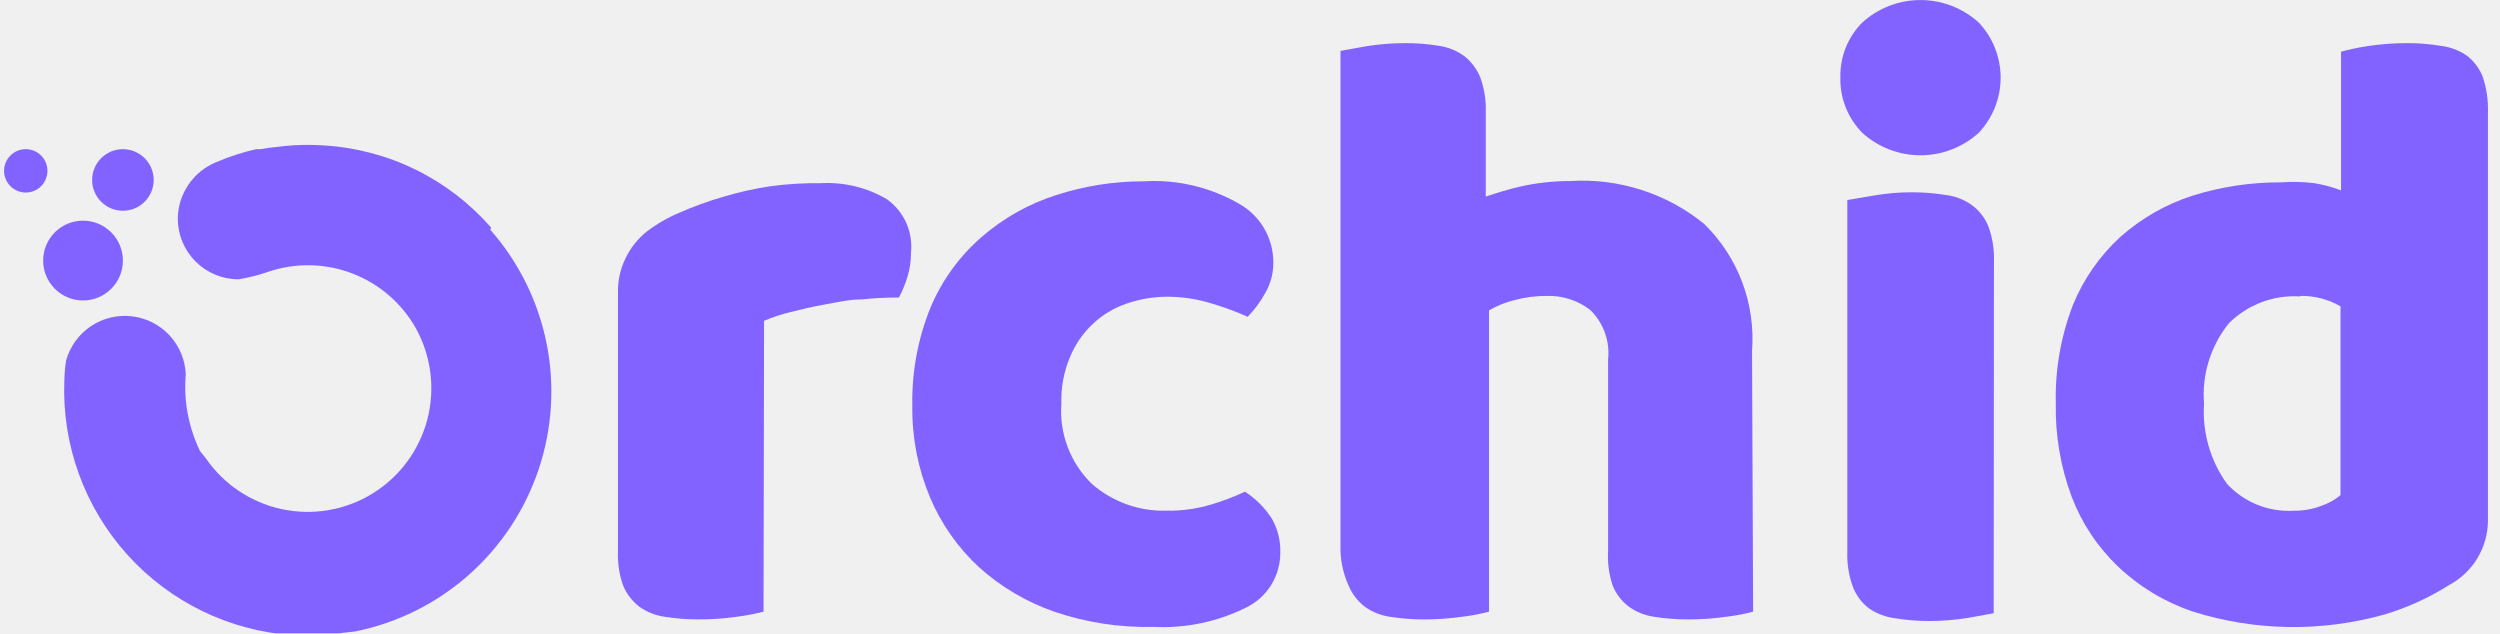
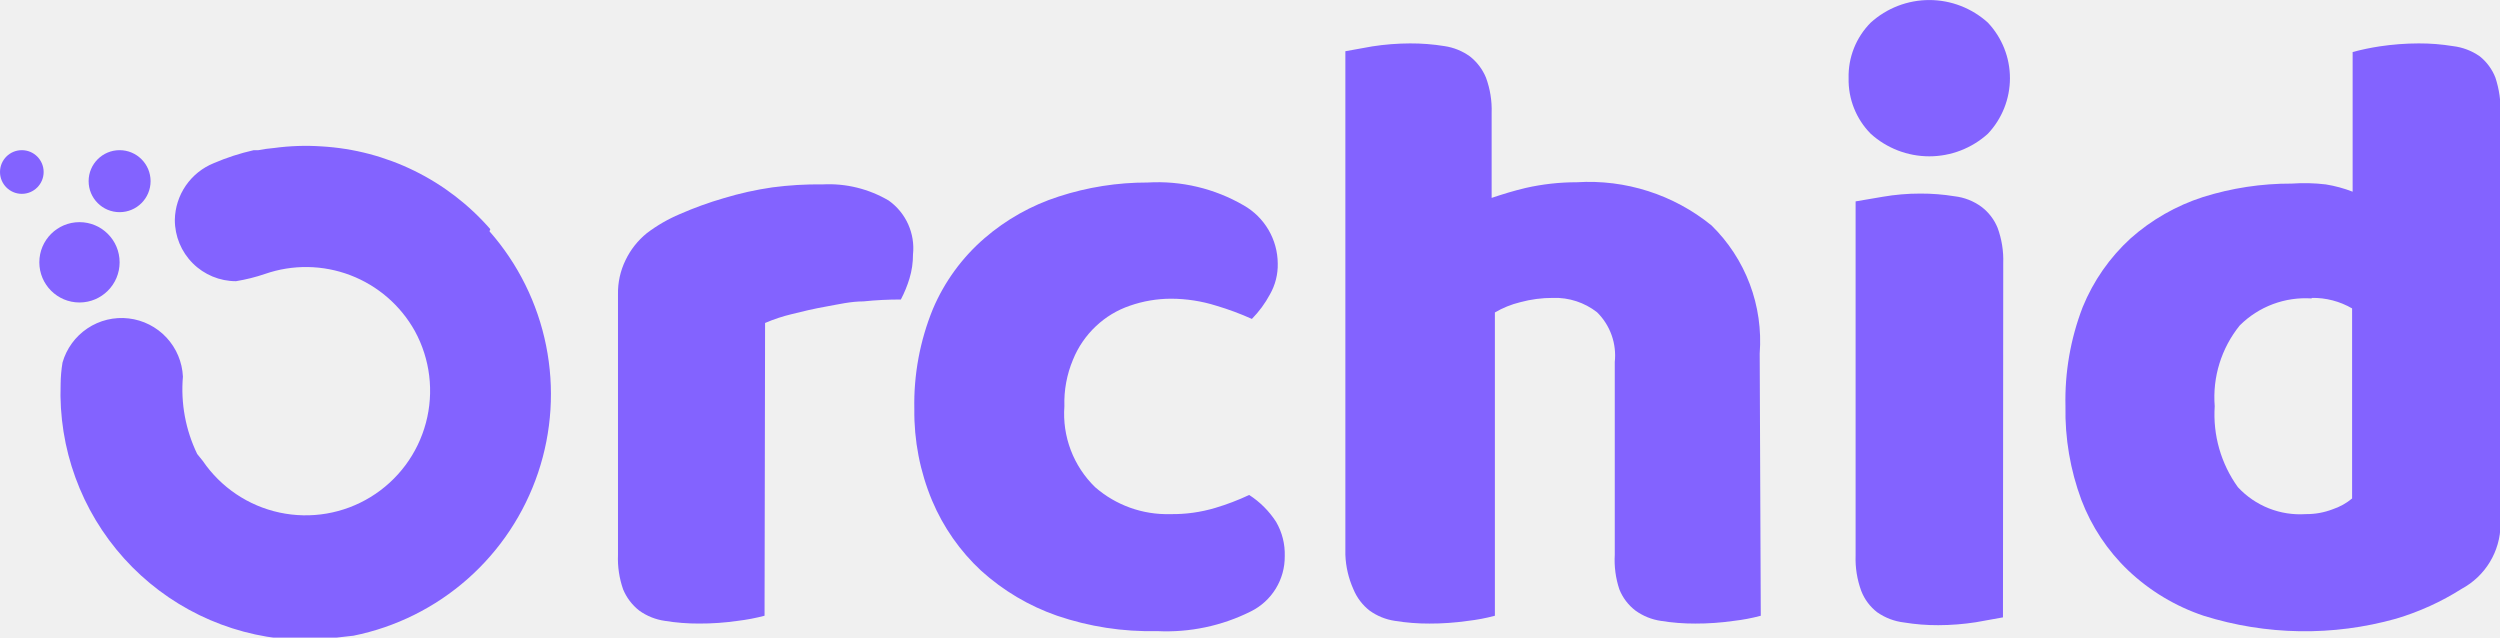
- <svg xmlns="http://www.w3.org/2000/svg" width="150" height="38" viewBox="0 0 150 38" fill="none">
-   <g clip-path="url(#clip0_1109_494)">
-     <path d="M70.041 17.803C69.204 17.804 68.374 17.945 67.584 18.221C66.83 18.478 66.14 18.894 65.561 19.442C64.968 20 64.503 20.679 64.196 21.434C63.827 22.313 63.652 23.261 63.683 24.214C63.617 25.102 63.746 25.995 64.063 26.828C64.379 27.66 64.874 28.414 65.513 29.034C66.751 30.114 68.351 30.688 69.993 30.641C70.9 30.656 71.804 30.531 72.674 30.271C73.367 30.065 74.043 29.807 74.697 29.5C75.34 29.915 75.888 30.463 76.303 31.107C76.661 31.726 76.839 32.433 76.817 33.148C76.823 33.831 76.637 34.504 76.279 35.086C75.921 35.669 75.406 36.139 74.793 36.441C73.063 37.307 71.138 37.711 69.206 37.614C67.182 37.662 65.165 37.352 63.249 36.698C61.575 36.116 60.036 35.204 58.721 34.015C57.462 32.846 56.466 31.422 55.799 29.838C55.078 28.113 54.717 26.26 54.739 24.391C54.695 22.343 55.072 20.309 55.847 18.413C56.535 16.794 57.584 15.354 58.914 14.204C60.209 13.084 61.716 12.237 63.345 11.713C65.056 11.156 66.845 10.874 68.644 10.878C70.647 10.759 72.641 11.235 74.376 12.243C74.986 12.592 75.493 13.094 75.848 13.7C76.203 14.307 76.393 14.995 76.399 15.698C76.415 16.345 76.254 16.984 75.933 17.546C75.646 18.082 75.284 18.574 74.858 19.008C74.17 18.698 73.462 18.435 72.738 18.221C71.865 17.946 70.956 17.805 70.041 17.803V17.803Z" fill="#8363FF" />
-     <path d="M45.812 36.698C45.285 36.837 44.748 36.939 44.207 37.004C43.446 37.114 42.679 37.167 41.911 37.164C41.228 37.167 40.546 37.114 39.872 37.004C39.321 36.927 38.798 36.717 38.346 36.393C37.921 36.061 37.589 35.623 37.383 35.124C37.153 34.464 37.049 33.766 37.078 33.067V17.546C37.064 16.84 37.218 16.14 37.527 15.505C37.825 14.882 38.259 14.333 38.796 13.898C39.403 13.436 40.067 13.053 40.771 12.758C41.621 12.385 42.496 12.068 43.388 11.81C44.334 11.523 45.3 11.309 46.278 11.167C47.273 11.036 48.277 10.977 49.28 10.99C50.658 10.919 52.026 11.254 53.214 11.954C53.718 12.313 54.118 12.8 54.372 13.365C54.626 13.93 54.725 14.552 54.659 15.168C54.662 15.652 54.592 16.134 54.45 16.598C54.32 17.031 54.148 17.451 53.937 17.851C53.191 17.85 52.446 17.887 51.705 17.964C50.95 17.964 50.212 18.14 49.489 18.269C48.767 18.397 48.076 18.558 47.45 18.719C46.901 18.849 46.363 19.026 45.844 19.249L45.812 36.698Z" fill="#8363FF" />
-     <path d="M105.187 36.699C104.66 36.84 104.124 36.942 103.582 37.004C102.821 37.113 102.054 37.167 101.286 37.165C100.597 37.168 99.91 37.114 99.23 37.004C98.686 36.924 98.168 36.714 97.721 36.393C97.291 36.065 96.958 35.627 96.758 35.124C96.538 34.462 96.446 33.764 96.485 33.067V21.579C96.544 21.036 96.48 20.486 96.296 19.971C96.113 19.456 95.815 18.989 95.425 18.607C94.678 18.026 93.753 17.725 92.808 17.755C92.147 17.752 91.488 17.839 90.849 18.012C90.319 18.141 89.811 18.347 89.34 18.623V36.699C88.813 36.84 88.276 36.942 87.734 37.004C86.974 37.113 86.207 37.167 85.438 37.165C84.75 37.168 84.063 37.114 83.383 37.004C82.839 36.924 82.321 36.714 81.874 36.393C81.448 36.061 81.116 35.623 80.91 35.124C80.62 34.476 80.456 33.778 80.429 33.067V3.053L82.034 2.764C82.778 2.649 83.53 2.59 84.282 2.587C84.971 2.584 85.658 2.638 86.337 2.748C86.882 2.828 87.4 3.037 87.847 3.358C88.272 3.691 88.604 4.128 88.81 4.628C89.058 5.301 89.172 6.016 89.147 6.732V11.794C89.822 11.569 90.496 11.36 91.186 11.199C92.182 10.974 93.2 10.861 94.221 10.862C97.124 10.68 99.99 11.598 102.249 13.433C103.256 14.417 104.036 15.611 104.532 16.93C105.029 18.248 105.23 19.66 105.123 21.065L105.187 36.699Z" fill="#8363FF" />
-     <path d="M110.422 4.66C110.406 4.047 110.515 3.439 110.741 2.87C110.968 2.301 111.307 1.784 111.738 1.35C112.695 0.483 113.94 0.002 115.231 0.002C116.521 0.002 117.766 0.483 118.723 1.35C119.567 2.244 120.038 3.429 120.038 4.66C120.038 5.89 119.567 7.075 118.723 7.97C117.766 8.837 116.521 9.317 115.231 9.317C113.94 9.317 112.695 8.837 111.738 7.97C111.308 7.534 110.97 7.017 110.744 6.448C110.518 5.88 110.408 5.271 110.422 4.66V4.66ZM119.622 36.795L118.016 37.084C117.272 37.2 116.521 37.259 115.768 37.261C115.085 37.264 114.403 37.21 113.729 37.1C113.152 37.033 112.6 36.823 112.124 36.49C111.698 36.161 111.37 35.722 111.176 35.22C110.929 34.547 110.814 33.832 110.839 33.115V12.002L112.445 11.729C113.187 11.601 113.939 11.536 114.693 11.537C115.376 11.534 116.058 11.588 116.732 11.697C117.312 11.763 117.866 11.979 118.337 12.324C118.766 12.647 119.099 13.08 119.301 13.577C119.548 14.25 119.663 14.965 119.638 15.682L119.622 36.795Z" fill="#8363FF" />
-     <path d="M123.347 24.214C123.3 22.195 123.649 20.186 124.374 18.301C125.011 16.74 125.988 15.34 127.232 14.204C128.482 13.096 129.947 12.259 131.535 11.745C133.25 11.206 135.037 10.935 136.834 10.942C137.508 10.894 138.186 10.91 138.857 10.99C139.406 11.078 139.944 11.223 140.463 11.424V3.101C140.991 2.958 141.527 2.846 142.068 2.764C142.839 2.648 143.617 2.589 144.396 2.587C145.079 2.584 145.761 2.638 146.435 2.748C147.013 2.815 147.565 3.025 148.041 3.358C148.458 3.692 148.779 4.13 148.972 4.628C149.195 5.306 149.298 6.018 149.277 6.732V31.268C149.268 32.054 149.049 32.823 148.642 33.495C148.236 34.168 147.657 34.719 146.965 35.092C145.748 35.864 144.429 36.465 143.048 36.875C139.29 37.929 135.307 37.868 131.584 36.699C129.907 36.137 128.372 35.215 127.088 33.999C125.855 32.822 124.9 31.384 124.294 29.789C123.633 28.007 123.311 26.115 123.347 24.214V24.214ZM138.022 17.787C137.234 17.735 136.445 17.851 135.706 18.128C134.966 18.405 134.295 18.836 133.735 19.394C132.639 20.75 132.105 22.475 132.242 24.214C132.128 25.933 132.616 27.637 133.623 29.034C134.135 29.587 134.764 30.018 135.464 30.296C136.164 30.573 136.917 30.692 137.669 30.641C138.218 30.647 138.762 30.549 139.274 30.352C139.696 30.212 140.089 29.994 140.43 29.709V18.381C139.7 17.957 138.867 17.74 138.022 17.755V17.787Z" fill="#8363FF" />
-     <path d="M7.374 12.645C8.394 12.645 9.221 11.818 9.221 10.797C9.221 9.777 8.394 8.95 7.374 8.95C6.354 8.95 5.528 9.777 5.528 10.797C5.528 11.818 6.354 12.645 7.374 12.645Z" fill="#8363FF" />
-     <path d="M1.546 11.553C2.264 11.553 2.846 10.97 2.846 10.251C2.846 9.532 2.264 8.95 1.546 8.95C0.828 8.95 0.245 9.532 0.245 10.251C0.245 10.97 0.828 11.553 1.546 11.553Z" fill="#8363FF" />
-     <path d="M29.467 13.658C28.204 12.208 26.664 11.025 24.938 10.178C23.212 9.331 21.335 8.837 19.416 8.725C18.468 8.661 17.516 8.693 16.574 8.821V8.821C16.262 8.847 15.951 8.89 15.643 8.95H15.37C14.556 9.134 13.761 9.392 12.994 9.721V9.721C12.315 9.993 11.732 10.461 11.317 11.064C10.903 11.667 10.676 12.379 10.666 13.111C10.666 14.079 11.05 15.006 11.733 15.69C12.417 16.374 13.344 16.759 14.31 16.759C14.899 16.663 15.479 16.518 16.044 16.325C17.695 15.752 19.495 15.78 21.127 16.403C22.76 17.026 24.121 18.204 24.971 19.731V19.731C25.884 21.403 26.12 23.362 25.63 25.203C25.139 27.044 23.96 28.626 22.336 29.621C20.713 30.616 18.769 30.948 16.907 30.549C15.046 30.15 13.409 29.049 12.335 27.476V27.476L11.998 27.058C11.306 25.625 11.011 24.032 11.147 22.447V22.447C11.107 21.578 10.76 20.753 10.167 20.117C9.575 19.482 8.776 19.078 7.913 18.978C7.051 18.877 6.181 19.087 5.458 19.569C4.736 20.052 4.209 20.775 3.97 21.611C3.9 22.036 3.863 22.466 3.858 22.896C3.724 26.717 5.08 30.441 7.638 33.28C10.197 36.119 13.758 37.852 17.57 38.113H18.469C19.005 38.111 19.541 38.078 20.074 38.016H20.171L21.311 37.888C23.835 37.378 26.18 36.212 28.112 34.508C30.043 32.803 31.492 30.62 32.314 28.178C33.136 25.736 33.301 23.12 32.793 20.594C32.284 18.068 31.121 15.72 29.419 13.786L29.467 13.658Z" fill="#8363FF" />
-     <path d="M4.982 18.028C6.303 18.028 7.374 16.956 7.374 15.634C7.374 14.312 6.303 13.24 4.982 13.24C3.661 13.24 2.589 14.312 2.589 15.634C2.589 16.956 3.661 18.028 4.982 18.028Z" fill="#8363FF" />
+ <svg xmlns="http://www.w3.org/2000/svg" width="149" height="38" viewBox="0 0 149 38" fill="none">
+   <g clip-path="url(#clip0_1115_493)">
+     <path d="M69.796 17.803C68.959 17.804 68.129 17.945 67.339 18.221C66.585 18.478 65.895 18.894 65.316 19.442C64.723 20 64.257 20.679 63.951 21.434C63.582 22.313 63.407 23.261 63.438 24.214C63.372 25.102 63.501 25.994 63.818 26.827C64.134 27.66 64.629 28.413 65.268 29.034C66.506 30.114 68.106 30.688 69.748 30.641C70.655 30.656 71.559 30.531 72.429 30.271C73.121 30.065 73.798 29.807 74.452 29.5C75.095 29.915 75.643 30.463 76.058 31.107C76.416 31.726 76.594 32.432 76.571 33.147C76.578 33.831 76.392 34.503 76.034 35.086C75.676 35.669 75.161 36.139 74.548 36.441C72.818 37.307 70.893 37.711 68.961 37.614C66.937 37.662 64.92 37.352 63.004 36.698C61.33 36.116 59.791 35.204 58.476 34.015C57.217 32.845 56.221 31.421 55.554 29.837C54.833 28.113 54.472 26.259 54.494 24.39C54.45 22.343 54.827 20.308 55.602 18.413C56.29 16.794 57.339 15.354 58.669 14.204C59.964 13.084 61.471 12.237 63.1 11.713C64.811 11.156 66.6 10.874 68.399 10.878C70.402 10.759 72.396 11.234 74.131 12.243C74.74 12.592 75.248 13.094 75.603 13.7C75.958 14.307 76.148 14.995 76.154 15.698C76.17 16.345 76.009 16.984 75.688 17.546C75.401 18.082 75.038 18.574 74.612 19.008C73.924 18.698 73.216 18.435 72.493 18.221C71.62 17.946 70.711 17.805 69.796 17.803V17.803Z" fill="#8363FF" />
+     <path d="M45.567 36.698C45.039 36.837 44.503 36.939 43.961 37.004C43.201 37.114 42.434 37.167 41.665 37.164C40.982 37.167 40.3 37.114 39.626 37.004C39.076 36.926 38.552 36.717 38.101 36.393C37.675 36.06 37.343 35.623 37.137 35.124C36.907 34.463 36.803 33.766 36.832 33.067V17.546C36.818 16.839 36.972 16.14 37.282 15.505C37.58 14.882 38.013 14.333 38.55 13.898C39.158 13.436 39.822 13.053 40.525 12.757C41.376 12.384 42.25 12.068 43.142 11.809C44.088 11.523 45.054 11.308 46.032 11.167C47.028 11.036 48.031 10.976 49.035 10.99C50.412 10.918 51.78 11.254 52.969 11.954C53.473 12.313 53.873 12.8 54.127 13.365C54.381 13.929 54.48 14.552 54.414 15.168C54.416 15.652 54.346 16.134 54.205 16.598C54.074 17.031 53.902 17.451 53.691 17.851C52.946 17.849 52.201 17.887 51.459 17.963C50.705 17.963 49.966 18.14 49.244 18.269C48.521 18.397 47.831 18.558 47.205 18.718C46.655 18.848 46.118 19.026 45.599 19.249L45.567 36.698Z" fill="#8363FF" />
+     <path d="M104.942 36.699C104.415 36.84 103.878 36.942 103.336 37.004C102.576 37.113 101.809 37.167 101.04 37.165C100.352 37.168 99.665 37.114 98.985 37.004C98.441 36.924 97.923 36.714 97.476 36.393C97.046 36.065 96.713 35.627 96.513 35.124C96.293 34.462 96.2 33.764 96.24 33.067V21.579C96.299 21.036 96.235 20.486 96.051 19.971C95.868 19.456 95.57 18.989 95.18 18.607C94.433 18.026 93.508 17.725 92.563 17.755C91.901 17.752 91.242 17.839 90.604 18.012C90.074 18.141 89.566 18.347 89.095 18.623V36.699C88.568 36.84 88.031 36.942 87.489 37.004C86.729 37.113 85.961 37.167 85.193 37.165C84.505 37.168 83.817 37.114 83.138 37.004C82.593 36.924 82.076 36.714 81.629 36.393C81.203 36.061 80.871 35.623 80.665 35.124C80.374 34.476 80.211 33.778 80.184 33.067V3.053L81.789 2.764C82.533 2.649 83.284 2.59 84.037 2.587C84.725 2.584 85.413 2.638 86.092 2.748C86.637 2.828 87.154 3.037 87.602 3.358C88.027 3.691 88.359 4.128 88.565 4.628C88.812 5.301 88.927 6.016 88.902 6.732V11.794C89.576 11.569 90.251 11.36 90.941 11.199C91.937 10.974 92.955 10.861 93.976 10.862C96.879 10.68 99.745 11.598 102.004 13.433C103.011 14.417 103.79 15.611 104.287 16.93C104.784 18.248 104.985 19.66 104.878 21.065L104.942 36.699Z" fill="#8363FF" />
+     <path d="M110.177 4.66C110.161 4.048 110.27 3.439 110.496 2.87C110.723 2.301 111.062 1.784 111.493 1.35C112.45 0.483 113.695 0.002 114.986 0.002C116.276 0.002 117.521 0.483 118.478 1.35C119.322 2.245 119.793 3.429 119.793 4.66C119.793 5.891 119.322 7.075 118.478 7.97C117.521 8.837 116.276 9.317 114.986 9.317C113.695 9.317 112.45 8.837 111.493 7.97C111.063 7.535 110.725 7.017 110.499 6.449C110.273 5.88 110.163 5.272 110.177 4.66V4.66ZM119.377 36.795L117.771 37.084C117.027 37.2 116.276 37.259 115.523 37.261C114.84 37.264 114.158 37.21 113.484 37.1C112.907 37.033 112.355 36.823 111.879 36.49C111.453 36.161 111.125 35.722 110.931 35.22C110.684 34.547 110.569 33.832 110.594 33.115V12.003L112.2 11.729C112.942 11.601 113.694 11.536 114.448 11.537C115.131 11.534 115.813 11.588 116.487 11.697C117.067 11.763 117.621 11.979 118.092 12.324C118.521 12.647 118.854 13.08 119.056 13.577C119.303 14.251 119.418 14.965 119.393 15.682L119.377 36.795Z" fill="#8363FF" />
+     <path d="M123.102 24.214C123.054 22.195 123.404 20.186 124.129 18.301C124.766 16.74 125.742 15.341 126.987 14.204C128.237 13.096 129.702 12.259 131.29 11.746C133.005 11.206 134.792 10.935 136.589 10.942C137.263 10.894 137.94 10.91 138.612 10.99C139.161 11.078 139.699 11.224 140.217 11.424V3.101C140.746 2.958 141.282 2.846 141.823 2.764C142.594 2.648 143.372 2.589 144.151 2.587C144.834 2.584 145.516 2.638 146.19 2.748C146.768 2.815 147.319 3.025 147.796 3.358C148.212 3.692 148.534 4.13 148.727 4.628C148.949 5.306 149.053 6.019 149.032 6.732V31.268C149.023 32.054 148.804 32.823 148.397 33.495C147.991 34.168 147.411 34.719 146.72 35.092C145.503 35.864 144.184 36.465 142.802 36.875C139.045 37.93 135.062 37.868 131.338 36.699C129.661 36.137 128.127 35.216 126.843 33.999C125.609 32.822 124.655 31.384 124.049 29.79C123.387 28.007 123.066 26.116 123.102 24.214V24.214ZM137.777 17.787C136.989 17.735 136.199 17.851 135.46 18.128C134.721 18.405 134.049 18.837 133.49 19.394C132.394 20.75 131.859 22.475 131.997 24.214C131.883 25.933 132.371 27.637 133.377 29.034C133.89 29.587 134.519 30.018 135.219 30.296C135.919 30.574 136.672 30.692 137.424 30.641C137.972 30.647 138.517 30.549 139.029 30.352C139.451 30.212 139.843 29.994 140.185 29.709V18.381C139.454 17.957 138.622 17.74 137.777 17.755V17.787Z" fill="#8363FF" />
+     <path d="M7.129 12.645C8.148 12.645 8.975 11.818 8.975 10.797C8.975 9.777 8.148 8.95 7.129 8.95C6.109 8.95 5.282 9.777 5.282 10.797C5.282 11.818 6.109 12.645 7.129 12.645Z" fill="#8363FF" />
+     <path d="M1.301 11.553C2.019 11.553 2.601 10.97 2.601 10.251C2.601 9.532 2.019 8.95 1.301 8.95C0.582 8.95 0 9.532 0 10.251C0 10.97 0.582 11.553 1.301 11.553Z" fill="#8363FF" />
+     <path d="M29.222 13.658C27.959 12.208 26.419 11.025 24.693 10.178C22.967 9.331 21.09 8.837 19.171 8.725C18.223 8.661 17.27 8.693 16.329 8.821V8.821C16.016 8.847 15.706 8.89 15.398 8.95H15.125C14.311 9.134 13.515 9.392 12.748 9.721V9.721C12.07 9.994 11.486 10.461 11.072 11.064C10.658 11.667 10.431 12.38 10.42 13.111C10.42 14.079 10.804 15.007 11.488 15.691C12.171 16.375 13.098 16.759 14.065 16.759C14.654 16.663 15.234 16.518 15.799 16.325C17.45 15.752 19.249 15.78 20.882 16.403C22.514 17.026 23.875 18.204 24.726 19.731V19.731C25.639 21.403 25.875 23.363 25.384 25.203C24.894 27.044 23.715 28.626 22.091 29.621C20.468 30.616 18.524 30.949 16.662 30.549C14.8 30.15 13.164 29.049 12.09 27.476V27.476L11.753 27.058C11.06 25.625 10.766 24.032 10.902 22.447V22.447C10.862 21.579 10.514 20.753 9.922 20.118C9.33 19.482 8.531 19.078 7.668 18.978C6.806 18.877 5.935 19.087 5.213 19.57C4.491 20.052 3.963 20.776 3.725 21.611C3.655 22.036 3.617 22.466 3.613 22.897C3.479 26.718 4.834 30.441 7.393 33.28C9.951 36.12 13.513 37.852 17.324 38.113H18.224C18.76 38.111 19.296 38.079 19.829 38.016H19.925L21.066 37.888C23.59 37.378 25.935 36.212 27.866 34.508C29.798 32.803 31.247 30.62 32.069 28.178C32.891 25.736 33.056 23.12 32.547 20.594C32.039 18.068 30.876 15.72 29.174 13.786L29.222 13.658Z" fill="#8363FF" />
+     <path d="M4.737 18.028C6.058 18.028 7.129 16.956 7.129 15.634C7.129 14.312 6.058 13.24 4.737 13.24C3.415 13.24 2.344 14.312 2.344 15.634C2.344 16.956 3.415 18.028 4.737 18.028Z" fill="#8363FF" />
  </g>
  <defs>
-     <clipPath id="clip0_1109_494">
-       <rect width="149" height="38" fill="white" transform="translate(0.245239)" />
+     <clipPath id="clip0_1115_493">
+       <rect width="149" height="38" fill="white" />
    </clipPath>
  </defs>
</svg>
